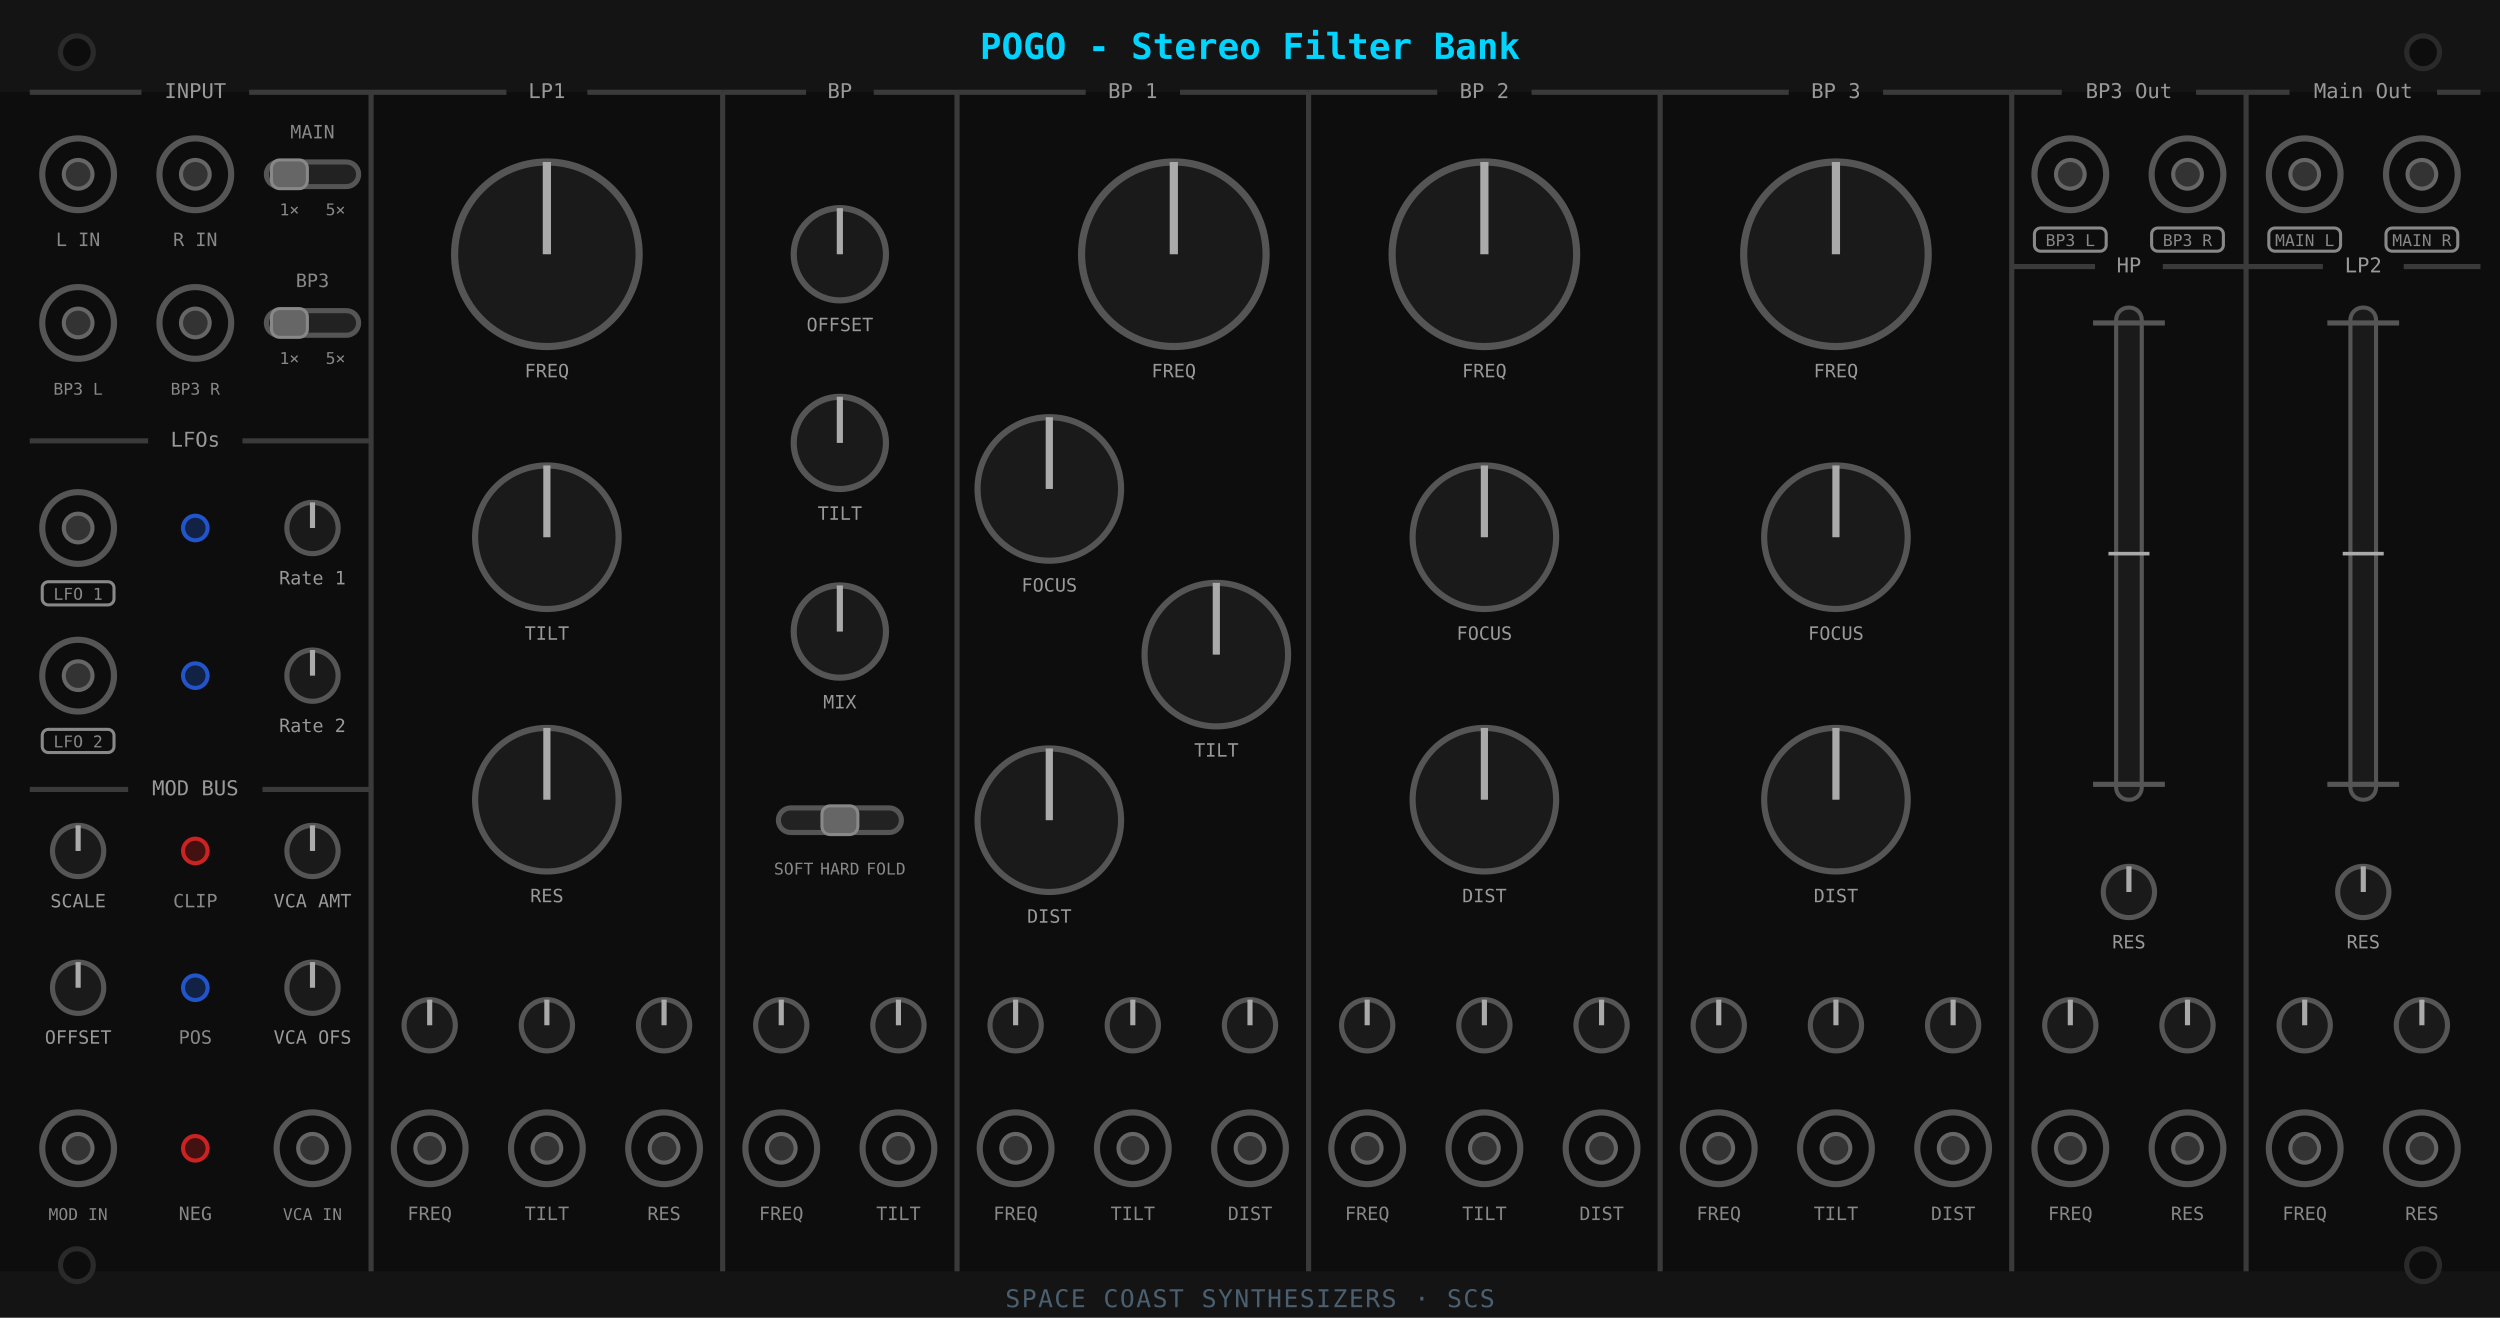
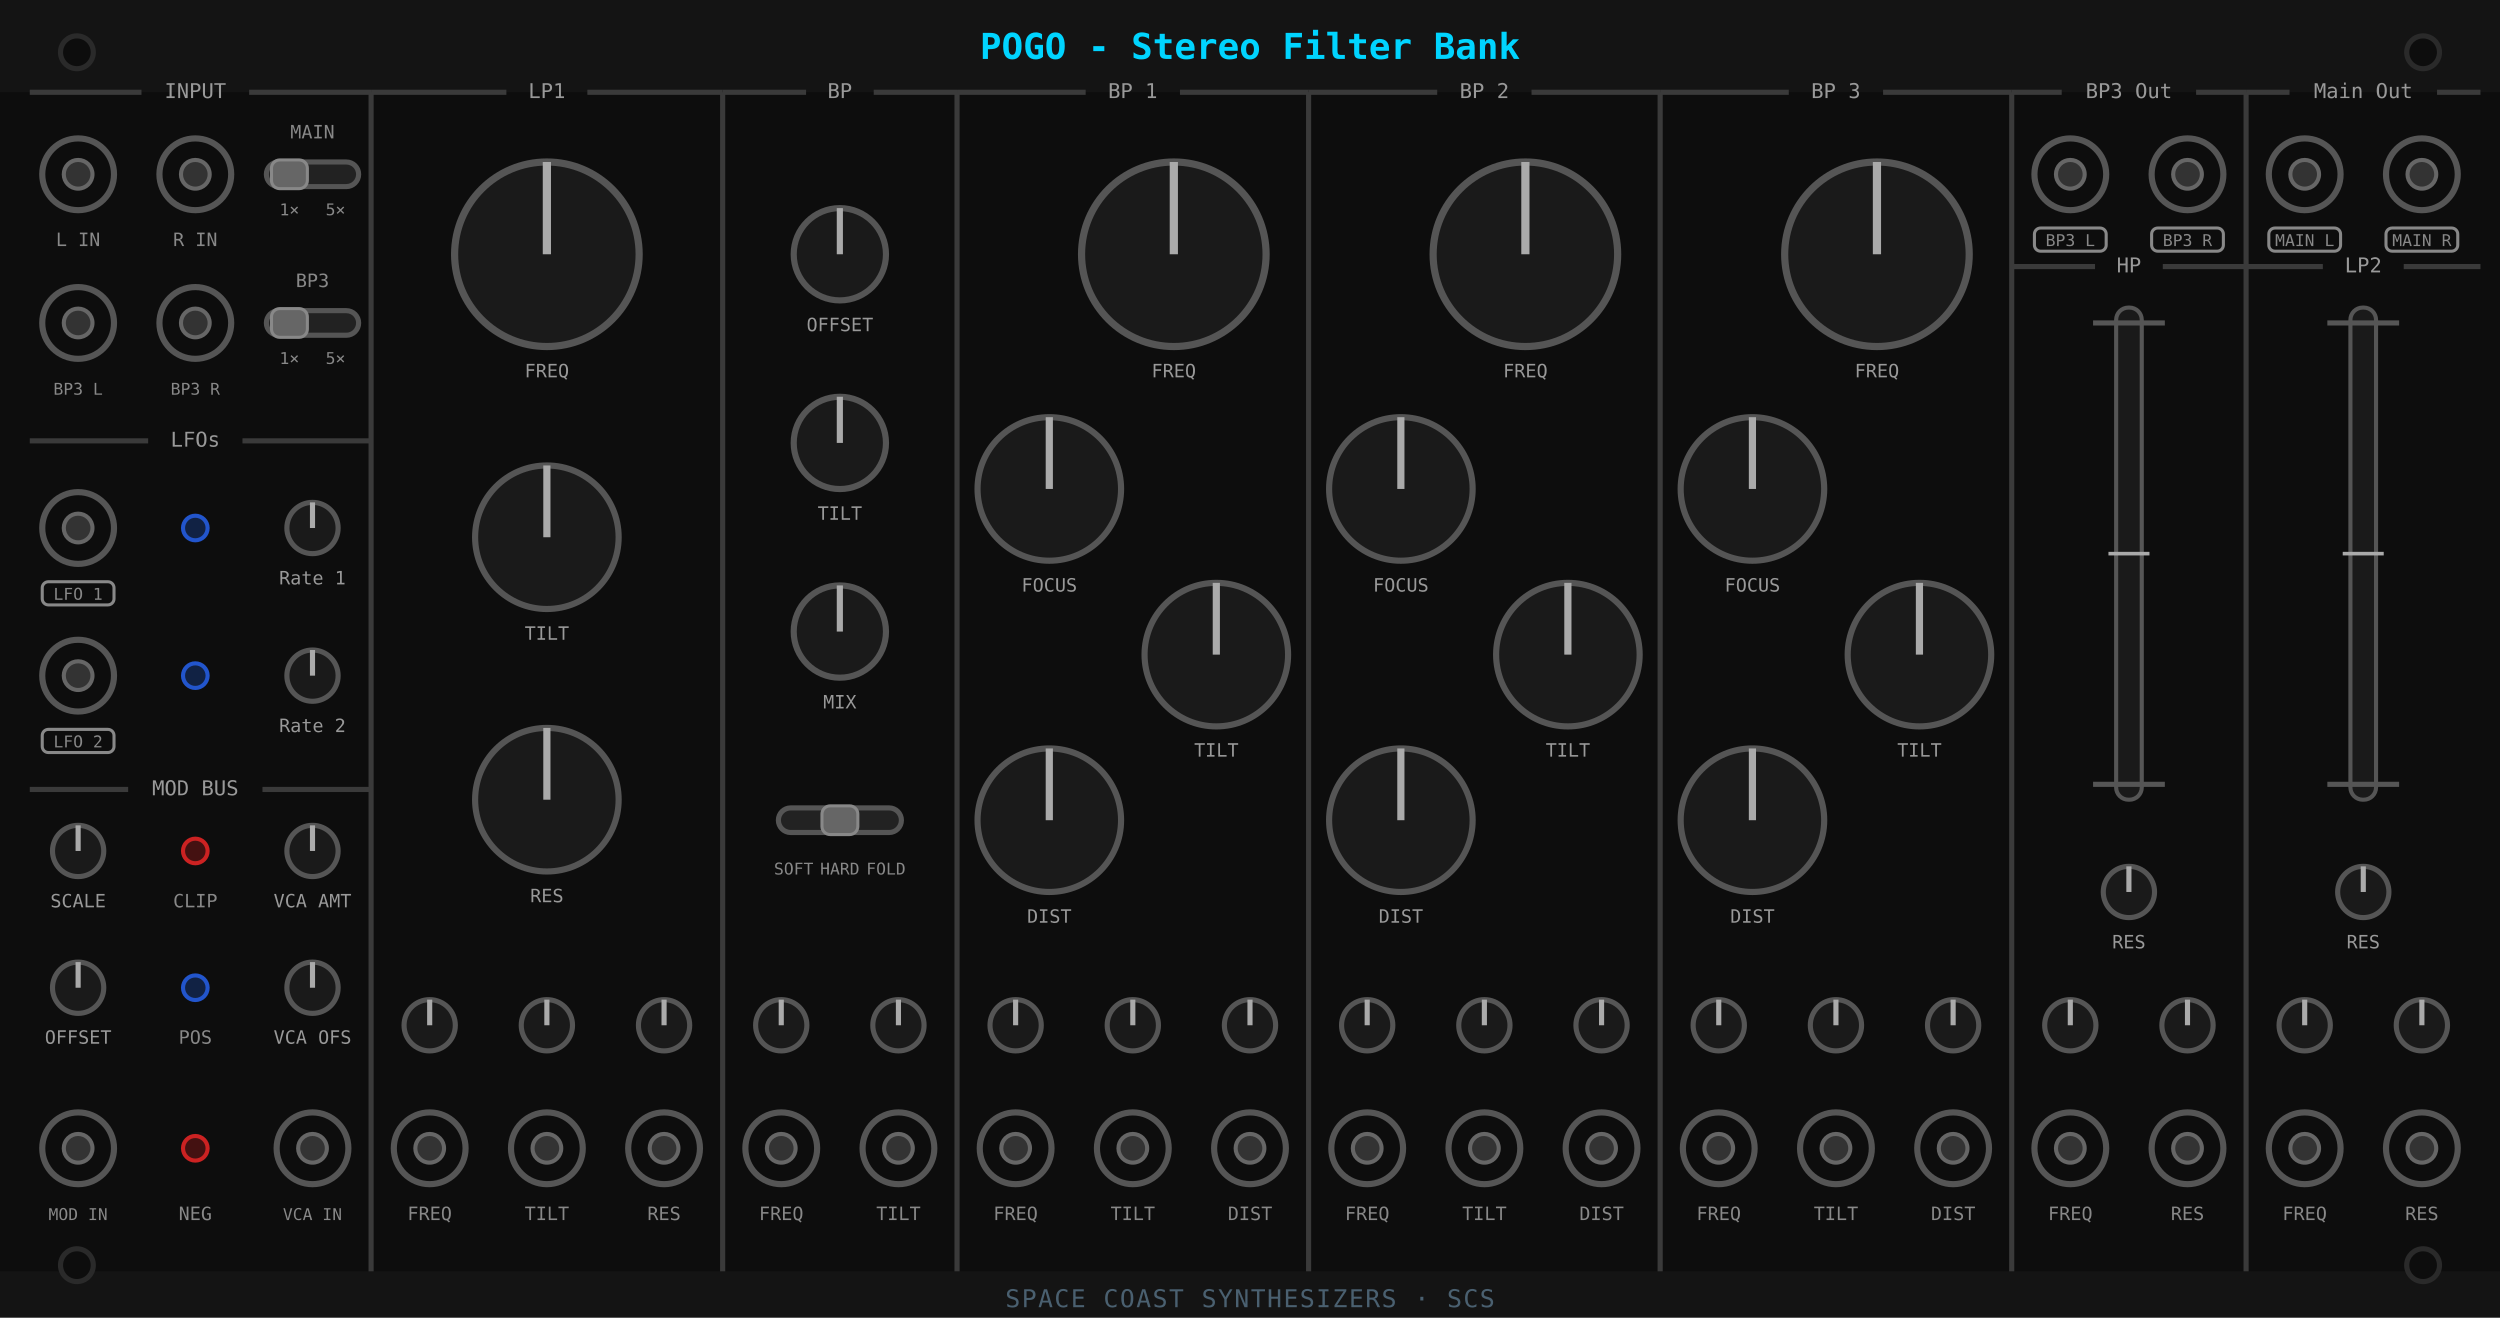
<svg xmlns="http://www.w3.org/2000/svg" width="243.84mm" height="128.5mm" viewBox="0 0 243.84 128.5">
  <rect x="0" y="0" width="243.84" height="128.5" fill="#0d0d0d" />
  <rect x="0" y="0" width="243.84" height="9.0" fill="#141414" />
  <rect x="0" y="124.0" width="243.84" height="4.5" fill="#141414" />
  <circle cx="7.5" cy="5.1" r="1.6" fill="#0d0d0d" stroke="#2a2a2a" stroke-width="0.5" />
  <circle cx="236.34" cy="5.1" r="1.6" fill="#0d0d0d" stroke="#2a2a2a" stroke-width="0.5" />
  <circle cx="7.5" cy="123.4" r="1.6" fill="#0d0d0d" stroke="#2a2a2a" stroke-width="0.5" />
  <circle cx="236.34" cy="123.4" r="1.6" fill="#0d0d0d" stroke="#2a2a2a" stroke-width="0.5" />
  <text x="121.92" y="5.75" fill="#00d4ff" font-family="monospace" font-size="3.5" font-weight="bold" text-anchor="middle">POGO - Stereo Filter Bank</text>
  <text x="121.92" y="127.5" fill="#4a6070" font-family="monospace" font-size="2.4" text-anchor="middle" letter-spacing="0.15">SPACE COAST SYNTHESIZERS  ·  SCS</text>
  <line x1="36.195" y1="9.0" x2="36.195" y2="124.0" stroke="#3a3a3a" stroke-width="0.5" />
  <line x1="70.485" y1="9.0" x2="70.485" y2="124.0" stroke="#3a3a3a" stroke-width="0.5" />
  <line x1="93.345" y1="9.0" x2="93.345" y2="124.0" stroke="#3a3a3a" stroke-width="0.5" />
  <line x1="127.635" y1="9.0" x2="127.635" y2="124.0" stroke="#3a3a3a" stroke-width="0.5" />
  <line x1="161.925" y1="9.0" x2="161.925" y2="124.0" stroke="#3a3a3a" stroke-width="0.5" />
  <line x1="196.215" y1="9.0" x2="196.215" y2="124.0" stroke="#3a3a3a" stroke-width="0.5" />
  <line x1="219.075" y1="9.0" x2="219.075" y2="124.0" stroke="#3a3a3a" stroke-width="0.5" />
  <line x1="2.905" y1="9.0" x2="13.80" y2="9.0" stroke="#3a3a3a" stroke-width="0.5" />
  <line x1="24.30" y1="9.0" x2="36.195" y2="9.0" stroke="#3a3a3a" stroke-width="0.5" />
  <text x="19.05" y="9.0" fill="#999" font-family="monospace" font-size="2.0" text-anchor="middle" dominant-baseline="middle">INPUT</text>
  <line x1="2.905" y1="43.0" x2="14.45" y2="43.0" stroke="#3a3a3a" stroke-width="0.5" />
  <line x1="23.65" y1="43.0" x2="36.195" y2="43.0" stroke="#3a3a3a" stroke-width="0.5" />
  <text x="19.05" y="43.0" fill="#999" font-family="monospace" font-size="2.0" text-anchor="middle" dominant-baseline="middle">LFOs</text>
  <line x1="2.905" y1="77.0" x2="12.50" y2="77.0" stroke="#3a3a3a" stroke-width="0.5" />
  <line x1="25.60" y1="77.0" x2="36.195" y2="77.0" stroke="#3a3a3a" stroke-width="0.5" />
  <text x="19.05" y="77.0" fill="#999" font-family="monospace" font-size="2.0" text-anchor="middle" dominant-baseline="middle">MOD BUS</text>
  <line x1="36.195" y1="9.0" x2="49.39" y2="9.0" stroke="#3a3a3a" stroke-width="0.5" />
  <line x1="57.29" y1="9.0" x2="70.485" y2="9.0" stroke="#3a3a3a" stroke-width="0.5" />
  <text x="53.34" y="9.0" fill="#999" font-family="monospace" font-size="2.0" text-anchor="middle" dominant-baseline="middle">LP1</text>
  <line x1="70.485" y1="9.0" x2="78.62" y2="9.0" stroke="#3a3a3a" stroke-width="0.5" />
  <line x1="85.22" y1="9.0" x2="93.345" y2="9.0" stroke="#3a3a3a" stroke-width="0.5" />
  <text x="81.915" y="9.0" fill="#999" font-family="monospace" font-size="2.0" text-anchor="middle" dominant-baseline="middle">BP</text>
  <line x1="93.345" y1="9.0" x2="105.89" y2="9.0" stroke="#3a3a3a" stroke-width="0.5" />
  <line x1="115.09" y1="9.0" x2="127.635" y2="9.0" stroke="#3a3a3a" stroke-width="0.5" />
  <text x="110.49" y="9.0" fill="#999" font-family="monospace" font-size="2.0" text-anchor="middle" dominant-baseline="middle">BP 1</text>
  <line x1="127.635" y1="9.0" x2="140.18" y2="9.0" stroke="#3a3a3a" stroke-width="0.5" />
  <line x1="149.38" y1="9.0" x2="161.925" y2="9.0" stroke="#3a3a3a" stroke-width="0.5" />
  <text x="144.78" y="9.0" fill="#999" font-family="monospace" font-size="2.0" text-anchor="middle" dominant-baseline="middle">BP 2</text>
  <line x1="161.925" y1="9.0" x2="174.47" y2="9.0" stroke="#3a3a3a" stroke-width="0.5" />
  <line x1="183.67" y1="9.0" x2="196.215" y2="9.0" stroke="#3a3a3a" stroke-width="0.5" />
  <text x="179.07" y="9.0" fill="#999" font-family="monospace" font-size="2.0" text-anchor="middle" dominant-baseline="middle">BP 3</text>
  <line x1="196.215" y1="9.0" x2="201.09" y2="9.0" stroke="#3a3a3a" stroke-width="0.5" />
  <line x1="214.20" y1="9.0" x2="219.075" y2="9.0" stroke="#3a3a3a" stroke-width="0.5" />
  <text x="207.645" y="9.0" fill="#999" font-family="monospace" font-size="2.0" text-anchor="middle" dominant-baseline="middle">BP3 Out</text>
  <line x1="196.215" y1="26.0" x2="204.34" y2="26.0" stroke="#3a3a3a" stroke-width="0.5" />
  <line x1="210.95" y1="26.0" x2="219.075" y2="26.0" stroke="#3a3a3a" stroke-width="0.5" />
  <text x="207.645" y="26.0" fill="#999" font-family="monospace" font-size="2.0" text-anchor="middle" dominant-baseline="middle">HP</text>
  <line x1="219.075" y1="9.0" x2="223.31" y2="9.0" stroke="#3a3a3a" stroke-width="0.5" />
  <line x1="237.70" y1="9.0" x2="241.935" y2="9.0" stroke="#3a3a3a" stroke-width="0.5" />
  <text x="230.505" y="9.0" fill="#999" font-family="monospace" font-size="2.0" text-anchor="middle" dominant-baseline="middle">Main Out</text>
  <line x1="219.075" y1="26.0" x2="226.56" y2="26.0" stroke="#3a3a3a" stroke-width="0.5" />
  <line x1="234.45" y1="26.0" x2="241.935" y2="26.0" stroke="#3a3a3a" stroke-width="0.5" />
  <text x="230.505" y="26.0" fill="#999" font-family="monospace" font-size="2.0" text-anchor="middle" dominant-baseline="middle">LP2</text>
  <circle cx="7.62" cy="17.0" r="3.5" fill="none" stroke="#555" stroke-width="0.6" />
  <circle cx="7.62" cy="17.0" r="1.4" fill="#333" stroke="#666" stroke-width="0.4" />
  <text x="7.62" y="24.0" fill="#888" font-family="monospace" font-size="1.8" text-anchor="middle">L IN</text>
  <circle cx="19.05" cy="17.0" r="3.5" fill="none" stroke="#555" stroke-width="0.6" />
  <circle cx="19.05" cy="17.0" r="1.4" fill="#333" stroke="#666" stroke-width="0.4" />
  <text x="19.05" y="24.0" fill="#888" font-family="monospace" font-size="1.8" text-anchor="middle">R IN</text>
  <text x="30.48" y="13.5" fill="#888" font-family="monospace" font-size="1.8" text-anchor="middle">MAIN</text>
  <rect x="25.98" y="15.80" width="9" height="2.4" rx="1.2" fill="#222" stroke="#555" stroke-width="0.5" />
  <rect x="26.48" y="15.60" width="3.5" height="2.8" rx="0.8" fill="#666" stroke="#888" stroke-width="0.3" />
  <text x="28.23" y="21.0" fill="#888" font-family="monospace" font-size="1.6" text-anchor="middle">1×</text>
  <text x="32.73" y="21.0" fill="#888" font-family="monospace" font-size="1.6" text-anchor="middle">5×</text>
  <circle cx="7.62" cy="31.5" r="3.5" fill="none" stroke="#555" stroke-width="0.6" />
  <circle cx="7.62" cy="31.5" r="1.4" fill="#333" stroke="#666" stroke-width="0.4" />
  <text x="7.62" y="38.5" fill="#888" font-family="monospace" font-size="1.6" text-anchor="middle">BP3 L</text>
  <circle cx="19.05" cy="31.5" r="3.5" fill="none" stroke="#555" stroke-width="0.6" />
  <circle cx="19.05" cy="31.5" r="1.4" fill="#333" stroke="#666" stroke-width="0.4" />
  <text x="19.05" y="38.5" fill="#888" font-family="monospace" font-size="1.6" text-anchor="middle">BP3 R</text>
  <text x="30.48" y="28.0" fill="#888" font-family="monospace" font-size="1.8" text-anchor="middle">BP3</text>
  <rect x="25.98" y="30.30" width="9" height="2.4" rx="1.2" fill="#222" stroke="#555" stroke-width="0.5" />
  <rect x="26.48" y="30.10" width="3.5" height="2.8" rx="0.8" fill="#666" stroke="#888" stroke-width="0.3" />
  <text x="28.23" y="35.5" fill="#888" font-family="monospace" font-size="1.6" text-anchor="middle">1×</text>
  <text x="32.73" y="35.5" fill="#888" font-family="monospace" font-size="1.6" text-anchor="middle">5×</text>
  <circle cx="7.62" cy="51.5" r="3.5" fill="none" stroke="#555" stroke-width="0.6" />
  <circle cx="7.62" cy="51.5" r="1.4" fill="#333" stroke="#666" stroke-width="0.4" />
  <rect x="4.12" y="56.74" width="7.0" height="2.26" rx="0.6" fill="none" stroke="#888" stroke-width="0.3" />
  <text x="7.62" y="58.5" fill="#888" font-family="monospace" font-size="1.6" text-anchor="middle">LFO 1</text>
  <circle cx="19.05" cy="51.5" r="1.2" fill="#112244" stroke="#2255cc" stroke-width="0.4" />
  <circle cx="30.48" cy="51.5" r="2.5" fill="#1a1a1a" stroke="#555" stroke-width="0.5" />
  <line x1="30.48" y1="51.5" x2="30.48" y2="49.0" stroke="#aaa" stroke-width="0.5" />
  <text x="30.48" y="57.0" fill="#999" font-family="monospace" font-size="1.8" text-anchor="middle">Rate 1</text>
  <circle cx="7.62" cy="65.9" r="3.5" fill="none" stroke="#555" stroke-width="0.6" />
  <circle cx="7.62" cy="65.9" r="1.4" fill="#333" stroke="#666" stroke-width="0.4" />
  <rect x="4.12" y="71.14" width="7.0" height="2.26" rx="0.6" fill="none" stroke="#888" stroke-width="0.3" />
  <text x="7.62" y="72.9" fill="#888" font-family="monospace" font-size="1.6" text-anchor="middle">LFO 2</text>
  <circle cx="19.05" cy="65.9" r="1.2" fill="#112244" stroke="#2255cc" stroke-width="0.4" />
  <circle cx="30.48" cy="65.9" r="2.5" fill="#1a1a1a" stroke="#555" stroke-width="0.5" />
  <line x1="30.48" y1="65.9" x2="30.48" y2="63.4" stroke="#aaa" stroke-width="0.5" />
  <text x="30.48" y="71.4" fill="#999" font-family="monospace" font-size="1.8" text-anchor="middle">Rate 2</text>
  <circle cx="7.62" cy="83.0" r="2.5" fill="#1a1a1a" stroke="#555" stroke-width="0.5" />
  <line x1="7.62" y1="83.0" x2="7.62" y2="80.5" stroke="#aaa" stroke-width="0.5" />
  <text x="7.62" y="88.5" fill="#999" font-family="monospace" font-size="1.8" text-anchor="middle">SCALE</text>
  <circle cx="30.48" cy="83.0" r="2.5" fill="#1a1a1a" stroke="#555" stroke-width="0.5" />
  <line x1="30.48" y1="83.0" x2="30.48" y2="80.5" stroke="#aaa" stroke-width="0.5" />
  <text x="30.48" y="88.5" fill="#999" font-family="monospace" font-size="1.8" text-anchor="middle">VCA AMT</text>
  <circle cx="19.05" cy="83.0" r="1.2" fill="#441111" stroke="#cc2222" stroke-width="0.4" />
  <text x="19.05" y="88.5" fill="#888" font-family="monospace" font-size="1.8" text-anchor="middle">CLIP</text>
  <circle cx="7.62" cy="96.34" r="2.5" fill="#1a1a1a" stroke="#555" stroke-width="0.5" />
  <line x1="7.62" y1="96.34" x2="7.62" y2="93.84" stroke="#aaa" stroke-width="0.5" />
  <text x="7.62" y="101.8" fill="#999" font-family="monospace" font-size="1.8" text-anchor="middle">OFFSET</text>
  <circle cx="30.48" cy="96.34" r="2.5" fill="#1a1a1a" stroke="#555" stroke-width="0.5" />
  <line x1="30.48" y1="96.34" x2="30.48" y2="93.84" stroke="#aaa" stroke-width="0.5" />
  <text x="30.48" y="101.8" fill="#999" font-family="monospace" font-size="1.8" text-anchor="middle">VCA OFS</text>
  <circle cx="19.05" cy="96.34" r="1.2" fill="#112244" stroke="#2255cc" stroke-width="0.4" />
  <text x="19.05" y="101.8" fill="#888" font-family="monospace" font-size="1.8" text-anchor="middle">POS</text>
  <circle cx="7.62" cy="112.0" r="3.5" fill="none" stroke="#555" stroke-width="0.6" />
  <circle cx="7.62" cy="112.0" r="1.4" fill="#333" stroke="#666" stroke-width="0.4" />
  <text x="7.62" y="119.0" fill="#888" font-family="monospace" font-size="1.6" text-anchor="middle">MOD IN</text>
  <circle cx="19.05" cy="112.0" r="1.2" fill="#441111" stroke="#cc2222" stroke-width="0.4" />
  <text x="19.05" y="119.0" fill="#888" font-family="monospace" font-size="1.8" text-anchor="middle">NEG</text>
  <circle cx="30.48" cy="112.0" r="3.5" fill="none" stroke="#555" stroke-width="0.6" />
  <circle cx="30.48" cy="112.0" r="1.4" fill="#333" stroke="#666" stroke-width="0.4" />
  <text x="30.48" y="119.0" fill="#888" font-family="monospace" font-size="1.6" text-anchor="middle">VCA IN</text>
  <circle cx="53.34" cy="24.8" r="9.0" fill="#1a1a1a" stroke="#555" stroke-width="0.7" />
  <line x1="53.34" y1="24.8" x2="53.34" y2="15.8" stroke="#aaa" stroke-width="0.8" />
  <text x="53.34" y="36.8" fill="#999" font-family="monospace" font-size="1.8" text-anchor="middle">FREQ</text>
  <circle cx="53.34" cy="52.4" r="7.0" fill="#1a1a1a" stroke="#555" stroke-width="0.6" />
  <line x1="53.34" y1="52.4" x2="53.34" y2="45.4" stroke="#aaa" stroke-width="0.7" />
  <text x="53.34" y="62.4" fill="#999" font-family="monospace" font-size="1.8" text-anchor="middle">TILT</text>
  <circle cx="53.34" cy="78.0" r="7.0" fill="#1a1a1a" stroke="#555" stroke-width="0.6" />
  <line x1="53.34" y1="78.0" x2="53.34" y2="71.0" stroke="#aaa" stroke-width="0.7" />
  <text x="53.34" y="88.0" fill="#999" font-family="monospace" font-size="1.8" text-anchor="middle">RES</text>
  <circle cx="41.91" cy="100.0" r="2.5" fill="#1a1a1a" stroke="#555" stroke-width="0.5" />
  <line x1="41.91" y1="100.0" x2="41.91" y2="97.5" stroke="#aaa" stroke-width="0.5" />
  <text x="41.91" y="105.5" fill="#999" font-family="monospace" font-size="1.8" text-anchor="middle" />
  <circle cx="53.34" cy="100.0" r="2.5" fill="#1a1a1a" stroke="#555" stroke-width="0.5" />
  <line x1="53.34" y1="100.0" x2="53.34" y2="97.5" stroke="#aaa" stroke-width="0.5" />
  <text x="53.34" y="105.5" fill="#999" font-family="monospace" font-size="1.8" text-anchor="middle" />
  <circle cx="64.77" cy="100.0" r="2.5" fill="#1a1a1a" stroke="#555" stroke-width="0.5" />
  <line x1="64.77" y1="100.0" x2="64.77" y2="97.5" stroke="#aaa" stroke-width="0.5" />
  <text x="64.77" y="105.5" fill="#999" font-family="monospace" font-size="1.8" text-anchor="middle" />
  <circle cx="41.91" cy="112.0" r="3.5" fill="none" stroke="#555" stroke-width="0.6" />
  <circle cx="41.91" cy="112.0" r="1.4" fill="#333" stroke="#666" stroke-width="0.4" />
  <text x="41.91" y="119.0" fill="#888" font-family="monospace" font-size="1.8" text-anchor="middle">FREQ</text>
  <circle cx="53.34" cy="112.0" r="3.5" fill="none" stroke="#555" stroke-width="0.6" />
  <circle cx="53.34" cy="112.0" r="1.4" fill="#333" stroke="#666" stroke-width="0.4" />
  <text x="53.34" y="119.0" fill="#888" font-family="monospace" font-size="1.8" text-anchor="middle">TILT</text>
  <circle cx="64.77" cy="112.0" r="3.5" fill="none" stroke="#555" stroke-width="0.6" />
  <circle cx="64.77" cy="112.0" r="1.4" fill="#333" stroke="#666" stroke-width="0.4" />
  <text x="64.77" y="119.0" fill="#888" font-family="monospace" font-size="1.8" text-anchor="middle">RES</text>
  <circle cx="81.915" cy="24.8" r="4.5" fill="#1a1a1a" stroke="#555" stroke-width="0.6" />
  <line x1="81.915" y1="24.8" x2="81.915" y2="20.3" stroke="#aaa" stroke-width="0.6" />
  <text x="81.915" y="32.3" fill="#999" font-family="monospace" font-size="1.8" text-anchor="middle">OFFSET</text>
  <circle cx="81.915" cy="43.2" r="4.5" fill="#1a1a1a" stroke="#555" stroke-width="0.6" />
  <line x1="81.915" y1="43.2" x2="81.915" y2="38.7" stroke="#aaa" stroke-width="0.6" />
  <text x="81.915" y="50.7" fill="#999" font-family="monospace" font-size="1.8" text-anchor="middle">TILT</text>
  <circle cx="81.915" cy="61.6" r="4.5" fill="#1a1a1a" stroke="#555" stroke-width="0.6" />
  <line x1="81.915" y1="61.6" x2="81.915" y2="57.1" stroke="#aaa" stroke-width="0.6" />
  <text x="81.915" y="69.1" fill="#999" font-family="monospace" font-size="1.8" text-anchor="middle">MIX</text>
  <rect x="75.92" y="78.80" width="12" height="2.4" rx="1.2" fill="#222" stroke="#555" stroke-width="0.5" />
  <rect x="80.17" y="78.60" width="3.5" height="2.8" rx="0.8" fill="#666" stroke="#888" stroke-width="0.3" />
  <text x="77.415" y="85.3" fill="#888" font-family="monospace" font-size="1.6" text-anchor="middle">SOFT</text>
  <text x="81.915" y="85.3" fill="#888" font-family="monospace" font-size="1.6" text-anchor="middle">HARD</text>
  <text x="86.415" y="85.3" fill="#888" font-family="monospace" font-size="1.6" text-anchor="middle">FOLD</text>
  <text x="81.915" y="88.8" fill="#999" font-family="monospace" font-size="1.8" text-anchor="middle" />
  <circle cx="76.2" cy="100.0" r="2.5" fill="#1a1a1a" stroke="#555" stroke-width="0.5" />
  <line x1="76.2" y1="100.0" x2="76.2" y2="97.5" stroke="#aaa" stroke-width="0.5" />
  <text x="76.2" y="105.5" fill="#999" font-family="monospace" font-size="1.8" text-anchor="middle" />
  <circle cx="87.63" cy="100.0" r="2.5" fill="#1a1a1a" stroke="#555" stroke-width="0.5" />
  <line x1="87.63" y1="100.0" x2="87.63" y2="97.5" stroke="#aaa" stroke-width="0.5" />
  <text x="87.63" y="105.5" fill="#999" font-family="monospace" font-size="1.8" text-anchor="middle" />
  <circle cx="76.2" cy="112.0" r="3.5" fill="none" stroke="#555" stroke-width="0.6" />
  <circle cx="76.2" cy="112.0" r="1.4" fill="#333" stroke="#666" stroke-width="0.4" />
  <text x="76.2" y="119.0" fill="#888" font-family="monospace" font-size="1.8" text-anchor="middle">FREQ</text>
  <circle cx="87.63" cy="112.0" r="3.5" fill="none" stroke="#555" stroke-width="0.6" />
  <circle cx="87.63" cy="112.0" r="1.4" fill="#333" stroke="#666" stroke-width="0.4" />
  <text x="87.63" y="119.0" fill="#888" font-family="monospace" font-size="1.8" text-anchor="middle">TILT</text>
  <circle cx="114.49" cy="24.8" r="9.0" fill="#1a1a1a" stroke="#555" stroke-width="0.7" />
  <line x1="114.49" y1="24.8" x2="114.49" y2="15.8" stroke="#aaa" stroke-width="0.8" />
  <text x="114.49" y="36.8" fill="#999" font-family="monospace" font-size="1.8" text-anchor="middle">FREQ</text>
  <circle cx="102.345" cy="47.69" r="7.0" fill="#1a1a1a" stroke="#555" stroke-width="0.6" />
  <line x1="102.345" y1="47.69" x2="102.345" y2="40.69" stroke="#aaa" stroke-width="0.7" />
  <text x="102.345" y="57.7" fill="#999" font-family="monospace" font-size="1.8" text-anchor="middle">FOCUS</text>
  <circle cx="118.635" cy="63.85" r="7.0" fill="#1a1a1a" stroke="#555" stroke-width="0.6" />
  <line x1="118.635" y1="63.85" x2="118.635" y2="56.85" stroke="#aaa" stroke-width="0.7" />
  <text x="118.635" y="73.8" fill="#999" font-family="monospace" font-size="1.8" text-anchor="middle">TILT</text>
  <circle cx="102.345" cy="80.0" r="7.0" fill="#1a1a1a" stroke="#555" stroke-width="0.6" />
  <line x1="102.345" y1="80.0" x2="102.345" y2="73.0" stroke="#aaa" stroke-width="0.7" />
  <text x="102.345" y="90.0" fill="#999" font-family="monospace" font-size="1.8" text-anchor="middle">DIST</text>
  <circle cx="99.06" cy="100.0" r="2.5" fill="#1a1a1a" stroke="#555" stroke-width="0.5" />
  <line x1="99.06" y1="100.0" x2="99.06" y2="97.5" stroke="#aaa" stroke-width="0.5" />
  <text x="99.06" y="105.5" fill="#999" font-family="monospace" font-size="1.8" text-anchor="middle" />
  <circle cx="110.49" cy="100.0" r="2.5" fill="#1a1a1a" stroke="#555" stroke-width="0.5" />
  <line x1="110.49" y1="100.0" x2="110.49" y2="97.5" stroke="#aaa" stroke-width="0.5" />
  <text x="110.49" y="105.5" fill="#999" font-family="monospace" font-size="1.8" text-anchor="middle" />
  <circle cx="121.92" cy="100.0" r="2.5" fill="#1a1a1a" stroke="#555" stroke-width="0.5" />
  <line x1="121.92" y1="100.0" x2="121.92" y2="97.5" stroke="#aaa" stroke-width="0.5" />
  <text x="121.92" y="105.5" fill="#999" font-family="monospace" font-size="1.8" text-anchor="middle" />
  <circle cx="99.06" cy="112.0" r="3.5" fill="none" stroke="#555" stroke-width="0.6" />
  <circle cx="99.06" cy="112.0" r="1.4" fill="#333" stroke="#666" stroke-width="0.4" />
  <text x="99.06" y="119.0" fill="#888" font-family="monospace" font-size="1.8" text-anchor="middle">FREQ</text>
  <circle cx="110.49" cy="112.0" r="3.5" fill="none" stroke="#555" stroke-width="0.6" />
  <circle cx="110.49" cy="112.0" r="1.4" fill="#333" stroke="#666" stroke-width="0.4" />
  <text x="110.49" y="119.0" fill="#888" font-family="monospace" font-size="1.8" text-anchor="middle">TILT</text>
  <circle cx="121.92" cy="112.0" r="3.5" fill="none" stroke="#555" stroke-width="0.6" />
  <circle cx="121.92" cy="112.0" r="1.4" fill="#333" stroke="#666" stroke-width="0.4" />
  <text x="121.92" y="119.0" fill="#888" font-family="monospace" font-size="1.8" text-anchor="middle">DIST</text>
-   <circle cx="144.78" cy="24.8" r="9.0" fill="#1a1a1a" stroke="#555" stroke-width="0.7" />
-   <line x1="144.78" y1="24.8" x2="144.78" y2="15.8" stroke="#aaa" stroke-width="0.8" />
-   <text x="144.78" y="36.8" fill="#999" font-family="monospace" font-size="1.8" text-anchor="middle">FREQ</text>
-   <circle cx="144.78" cy="52.4" r="7.0" fill="#1a1a1a" stroke="#555" stroke-width="0.6" />
-   <line x1="144.78" y1="52.4" x2="144.78" y2="45.4" stroke="#aaa" stroke-width="0.7" />
-   <text x="144.78" y="62.4" fill="#999" font-family="monospace" font-size="1.8" text-anchor="middle">FOCUS</text>
-   <circle cx="144.78" cy="78.0" r="7.0" fill="#1a1a1a" stroke="#555" stroke-width="0.6" />
-   <line x1="144.78" y1="78.0" x2="144.78" y2="71.0" stroke="#aaa" stroke-width="0.7" />
-   <text x="144.78" y="88.0" fill="#999" font-family="monospace" font-size="1.8" text-anchor="middle">DIST</text>
+   <circle cx="148.78" cy="24.8" r="9.0" fill="#1a1a1a" stroke="#555" stroke-width="0.7" />
+   <line x1="148.78" y1="24.8" x2="148.78" y2="15.8" stroke="#aaa" stroke-width="0.8" />
+   <text x="148.78" y="36.8" fill="#999" font-family="monospace" font-size="1.8" text-anchor="middle">FREQ</text>
+   <circle cx="136.635" cy="47.69" r="7.0" fill="#1a1a1a" stroke="#555" stroke-width="0.6" />
+   <line x1="136.635" y1="47.69" x2="136.635" y2="40.69" stroke="#aaa" stroke-width="0.7" />
+   <text x="136.635" y="57.7" fill="#999" font-family="monospace" font-size="1.8" text-anchor="middle">FOCUS</text>
+   <circle cx="152.925" cy="63.85" r="7.0" fill="#1a1a1a" stroke="#555" stroke-width="0.6" />
+   <line x1="152.925" y1="63.85" x2="152.925" y2="56.85" stroke="#aaa" stroke-width="0.7" />
+   <text x="152.925" y="73.8" fill="#999" font-family="monospace" font-size="1.8" text-anchor="middle">TILT</text>
+   <circle cx="136.635" cy="80.0" r="7.0" fill="#1a1a1a" stroke="#555" stroke-width="0.6" />
+   <line x1="136.635" y1="80.0" x2="136.635" y2="73.0" stroke="#aaa" stroke-width="0.7" />
+   <text x="136.635" y="90.0" fill="#999" font-family="monospace" font-size="1.8" text-anchor="middle">DIST</text>
  <circle cx="133.35" cy="100.0" r="2.5" fill="#1a1a1a" stroke="#555" stroke-width="0.5" />
  <line x1="133.35" y1="100.0" x2="133.35" y2="97.5" stroke="#aaa" stroke-width="0.5" />
  <text x="133.35" y="105.5" fill="#999" font-family="monospace" font-size="1.8" text-anchor="middle" />
  <circle cx="144.78" cy="100.0" r="2.5" fill="#1a1a1a" stroke="#555" stroke-width="0.5" />
  <line x1="144.78" y1="100.0" x2="144.78" y2="97.5" stroke="#aaa" stroke-width="0.5" />
  <text x="144.78" y="105.5" fill="#999" font-family="monospace" font-size="1.8" text-anchor="middle" />
  <circle cx="156.21" cy="100.0" r="2.5" fill="#1a1a1a" stroke="#555" stroke-width="0.5" />
  <line x1="156.21" y1="100.0" x2="156.21" y2="97.5" stroke="#aaa" stroke-width="0.5" />
  <text x="156.21" y="105.5" fill="#999" font-family="monospace" font-size="1.8" text-anchor="middle" />
  <circle cx="133.35" cy="112.0" r="3.5" fill="none" stroke="#555" stroke-width="0.6" />
  <circle cx="133.35" cy="112.0" r="1.4" fill="#333" stroke="#666" stroke-width="0.4" />
  <text x="133.35" y="119.0" fill="#888" font-family="monospace" font-size="1.8" text-anchor="middle">FREQ</text>
  <circle cx="144.78" cy="112.0" r="3.5" fill="none" stroke="#555" stroke-width="0.6" />
  <circle cx="144.78" cy="112.0" r="1.4" fill="#333" stroke="#666" stroke-width="0.4" />
  <text x="144.78" y="119.0" fill="#888" font-family="monospace" font-size="1.8" text-anchor="middle">TILT</text>
  <circle cx="156.21" cy="112.0" r="3.5" fill="none" stroke="#555" stroke-width="0.6" />
  <circle cx="156.21" cy="112.0" r="1.4" fill="#333" stroke="#666" stroke-width="0.4" />
  <text x="156.21" y="119.0" fill="#888" font-family="monospace" font-size="1.8" text-anchor="middle">DIST</text>
-   <circle cx="179.07" cy="24.8" r="9.0" fill="#1a1a1a" stroke="#555" stroke-width="0.7" />
-   <line x1="179.07" y1="24.8" x2="179.07" y2="15.8" stroke="#aaa" stroke-width="0.8" />
-   <text x="179.07" y="36.8" fill="#999" font-family="monospace" font-size="1.8" text-anchor="middle">FREQ</text>
-   <circle cx="179.07" cy="52.4" r="7.0" fill="#1a1a1a" stroke="#555" stroke-width="0.6" />
-   <line x1="179.07" y1="52.4" x2="179.07" y2="45.4" stroke="#aaa" stroke-width="0.7" />
-   <text x="179.07" y="62.4" fill="#999" font-family="monospace" font-size="1.8" text-anchor="middle">FOCUS</text>
-   <circle cx="179.07" cy="78.0" r="7.0" fill="#1a1a1a" stroke="#555" stroke-width="0.6" />
-   <line x1="179.07" y1="78.0" x2="179.07" y2="71.0" stroke="#aaa" stroke-width="0.7" />
-   <text x="179.07" y="88.0" fill="#999" font-family="monospace" font-size="1.8" text-anchor="middle">DIST</text>
+   <circle cx="183.07" cy="24.8" r="9.0" fill="#1a1a1a" stroke="#555" stroke-width="0.7" />
+   <line x1="183.07" y1="24.8" x2="183.07" y2="15.8" stroke="#aaa" stroke-width="0.8" />
+   <text x="183.07" y="36.8" fill="#999" font-family="monospace" font-size="1.8" text-anchor="middle">FREQ</text>
+   <circle cx="170.925" cy="47.69" r="7.0" fill="#1a1a1a" stroke="#555" stroke-width="0.6" />
+   <line x1="170.925" y1="47.69" x2="170.925" y2="40.69" stroke="#aaa" stroke-width="0.7" />
+   <text x="170.925" y="57.7" fill="#999" font-family="monospace" font-size="1.8" text-anchor="middle">FOCUS</text>
+   <circle cx="187.215" cy="63.85" r="7.0" fill="#1a1a1a" stroke="#555" stroke-width="0.6" />
+   <line x1="187.215" y1="63.85" x2="187.215" y2="56.85" stroke="#aaa" stroke-width="0.7" />
+   <text x="187.215" y="73.8" fill="#999" font-family="monospace" font-size="1.8" text-anchor="middle">TILT</text>
+   <circle cx="170.925" cy="80.0" r="7.0" fill="#1a1a1a" stroke="#555" stroke-width="0.6" />
+   <line x1="170.925" y1="80.0" x2="170.925" y2="73.0" stroke="#aaa" stroke-width="0.7" />
+   <text x="170.925" y="90.0" fill="#999" font-family="monospace" font-size="1.8" text-anchor="middle">DIST</text>
  <circle cx="167.64" cy="100.0" r="2.5" fill="#1a1a1a" stroke="#555" stroke-width="0.5" />
  <line x1="167.64" y1="100.0" x2="167.64" y2="97.5" stroke="#aaa" stroke-width="0.5" />
  <text x="167.64" y="105.5" fill="#999" font-family="monospace" font-size="1.8" text-anchor="middle" />
  <circle cx="179.07" cy="100.0" r="2.5" fill="#1a1a1a" stroke="#555" stroke-width="0.5" />
  <line x1="179.07" y1="100.0" x2="179.07" y2="97.5" stroke="#aaa" stroke-width="0.5" />
  <text x="179.07" y="105.5" fill="#999" font-family="monospace" font-size="1.8" text-anchor="middle" />
  <circle cx="190.5" cy="100.0" r="2.5" fill="#1a1a1a" stroke="#555" stroke-width="0.5" />
  <line x1="190.5" y1="100.0" x2="190.5" y2="97.5" stroke="#aaa" stroke-width="0.5" />
  <text x="190.5" y="105.5" fill="#999" font-family="monospace" font-size="1.8" text-anchor="middle" />
  <circle cx="167.64" cy="112.0" r="3.5" fill="none" stroke="#555" stroke-width="0.6" />
  <circle cx="167.64" cy="112.0" r="1.4" fill="#333" stroke="#666" stroke-width="0.4" />
  <text x="167.64" y="119.0" fill="#888" font-family="monospace" font-size="1.8" text-anchor="middle">FREQ</text>
  <circle cx="179.07" cy="112.0" r="3.5" fill="none" stroke="#555" stroke-width="0.6" />
  <circle cx="179.07" cy="112.0" r="1.4" fill="#333" stroke="#666" stroke-width="0.4" />
  <text x="179.07" y="119.0" fill="#888" font-family="monospace" font-size="1.8" text-anchor="middle">TILT</text>
  <circle cx="190.5" cy="112.0" r="3.5" fill="none" stroke="#555" stroke-width="0.6" />
  <circle cx="190.5" cy="112.0" r="1.4" fill="#333" stroke="#666" stroke-width="0.4" />
  <text x="190.5" y="119.0" fill="#888" font-family="monospace" font-size="1.8" text-anchor="middle">DIST</text>
  <circle cx="201.93" cy="17.0" r="3.5" fill="none" stroke="#555" stroke-width="0.6" />
  <circle cx="201.93" cy="17.0" r="1.4" fill="#333" stroke="#666" stroke-width="0.4" />
  <rect x="198.43" y="22.24" width="7.0" height="2.26" rx="0.6" fill="none" stroke="#888" stroke-width="0.3" />
  <text x="201.93" y="24.0" fill="#888" font-family="monospace" font-size="1.6" text-anchor="middle">BP3 L</text>
  <circle cx="213.36" cy="17.0" r="3.5" fill="none" stroke="#555" stroke-width="0.6" />
  <circle cx="213.36" cy="17.0" r="1.4" fill="#333" stroke="#666" stroke-width="0.4" />
  <rect x="209.86" y="22.24" width="7.0" height="2.26" rx="0.6" fill="none" stroke="#888" stroke-width="0.3" />
  <text x="213.36" y="24.0" fill="#888" font-family="monospace" font-size="1.6" text-anchor="middle">BP3 R</text>
  <rect x="206.40" y="30.00" width="2.5" height="48.0" rx="1.2" fill="#1a1a1a" stroke="#555" stroke-width="0.4" />
  <line x1="204.15" y1="31.50" x2="211.15" y2="31.50" stroke="#555" stroke-width="0.5" />
  <line x1="204.15" y1="76.50" x2="211.15" y2="76.50" stroke="#555" stroke-width="0.5" />
  <line x1="205.65" y1="54.00" x2="209.65" y2="54.00" stroke="#aaa" stroke-width="0.35" />
  <text x="207.645" y="26.5" fill="#888" font-family="monospace" font-size="1.8" text-anchor="middle" />
  <circle cx="207.645" cy="87.0" r="2.5" fill="#1a1a1a" stroke="#555" stroke-width="0.5" />
  <line x1="207.645" y1="87.0" x2="207.645" y2="84.5" stroke="#aaa" stroke-width="0.5" />
  <text x="207.645" y="92.5" fill="#999" font-family="monospace" font-size="1.8" text-anchor="middle">RES</text>
  <circle cx="201.93" cy="100.0" r="2.5" fill="#1a1a1a" stroke="#555" stroke-width="0.5" />
  <line x1="201.93" y1="100.0" x2="201.93" y2="97.5" stroke="#aaa" stroke-width="0.5" />
  <text x="201.93" y="105.5" fill="#999" font-family="monospace" font-size="1.8" text-anchor="middle" />
  <circle cx="213.36" cy="100.0" r="2.5" fill="#1a1a1a" stroke="#555" stroke-width="0.5" />
  <line x1="213.36" y1="100.0" x2="213.36" y2="97.5" stroke="#aaa" stroke-width="0.5" />
  <text x="213.36" y="105.5" fill="#999" font-family="monospace" font-size="1.8" text-anchor="middle" />
  <circle cx="201.93" cy="112.0" r="3.5" fill="none" stroke="#555" stroke-width="0.6" />
  <circle cx="201.93" cy="112.0" r="1.4" fill="#333" stroke="#666" stroke-width="0.4" />
  <text x="201.93" y="119.0" fill="#888" font-family="monospace" font-size="1.8" text-anchor="middle">FREQ</text>
  <circle cx="213.36" cy="112.0" r="3.5" fill="none" stroke="#555" stroke-width="0.6" />
  <circle cx="213.36" cy="112.0" r="1.4" fill="#333" stroke="#666" stroke-width="0.4" />
  <text x="213.36" y="119.0" fill="#888" font-family="monospace" font-size="1.8" text-anchor="middle">RES</text>
  <circle cx="224.79" cy="17.0" r="3.5" fill="none" stroke="#555" stroke-width="0.6" />
  <circle cx="224.79" cy="17.0" r="1.4" fill="#333" stroke="#666" stroke-width="0.4" />
  <rect x="221.29" y="22.24" width="7.0" height="2.26" rx="0.6" fill="none" stroke="#888" stroke-width="0.3" />
  <text x="224.79" y="24.0" fill="#888" font-family="monospace" font-size="1.6" text-anchor="middle">MAIN L</text>
  <circle cx="236.22" cy="17.0" r="3.5" fill="none" stroke="#555" stroke-width="0.6" />
  <circle cx="236.22" cy="17.0" r="1.4" fill="#333" stroke="#666" stroke-width="0.4" />
  <rect x="232.72" y="22.24" width="7.0" height="2.26" rx="0.6" fill="none" stroke="#888" stroke-width="0.3" />
  <text x="236.22" y="24.0" fill="#888" font-family="monospace" font-size="1.6" text-anchor="middle">MAIN R</text>
  <rect x="229.25" y="30.00" width="2.5" height="48.0" rx="1.2" fill="#1a1a1a" stroke="#555" stroke-width="0.4" />
  <line x1="227.00" y1="31.50" x2="234.00" y2="31.50" stroke="#555" stroke-width="0.5" />
  <line x1="227.00" y1="76.50" x2="234.00" y2="76.50" stroke="#555" stroke-width="0.5" />
  <line x1="228.50" y1="54.00" x2="232.50" y2="54.00" stroke="#aaa" stroke-width="0.35" />
  <text x="230.505" y="26.5" fill="#888" font-family="monospace" font-size="1.8" text-anchor="middle" />
  <circle cx="230.505" cy="87.0" r="2.5" fill="#1a1a1a" stroke="#555" stroke-width="0.5" />
  <line x1="230.505" y1="87.0" x2="230.505" y2="84.5" stroke="#aaa" stroke-width="0.5" />
  <text x="230.505" y="92.5" fill="#999" font-family="monospace" font-size="1.8" text-anchor="middle">RES</text>
  <circle cx="224.79" cy="100.0" r="2.5" fill="#1a1a1a" stroke="#555" stroke-width="0.5" />
  <line x1="224.79" y1="100.0" x2="224.79" y2="97.5" stroke="#aaa" stroke-width="0.5" />
  <text x="224.79" y="105.5" fill="#999" font-family="monospace" font-size="1.8" text-anchor="middle" />
  <circle cx="236.22" cy="100.0" r="2.5" fill="#1a1a1a" stroke="#555" stroke-width="0.5" />
  <line x1="236.22" y1="100.0" x2="236.22" y2="97.5" stroke="#aaa" stroke-width="0.5" />
  <text x="236.22" y="105.5" fill="#999" font-family="monospace" font-size="1.8" text-anchor="middle" />
  <circle cx="224.79" cy="112.0" r="3.5" fill="none" stroke="#555" stroke-width="0.6" />
  <circle cx="224.79" cy="112.0" r="1.4" fill="#333" stroke="#666" stroke-width="0.4" />
  <text x="224.79" y="119.0" fill="#888" font-family="monospace" font-size="1.8" text-anchor="middle">FREQ</text>
  <circle cx="236.22" cy="112.0" r="3.5" fill="none" stroke="#555" stroke-width="0.6" />
  <circle cx="236.22" cy="112.0" r="1.4" fill="#333" stroke="#666" stroke-width="0.4" />
  <text x="236.22" y="119.0" fill="#888" font-family="monospace" font-size="1.8" text-anchor="middle">RES</text>
</svg>
